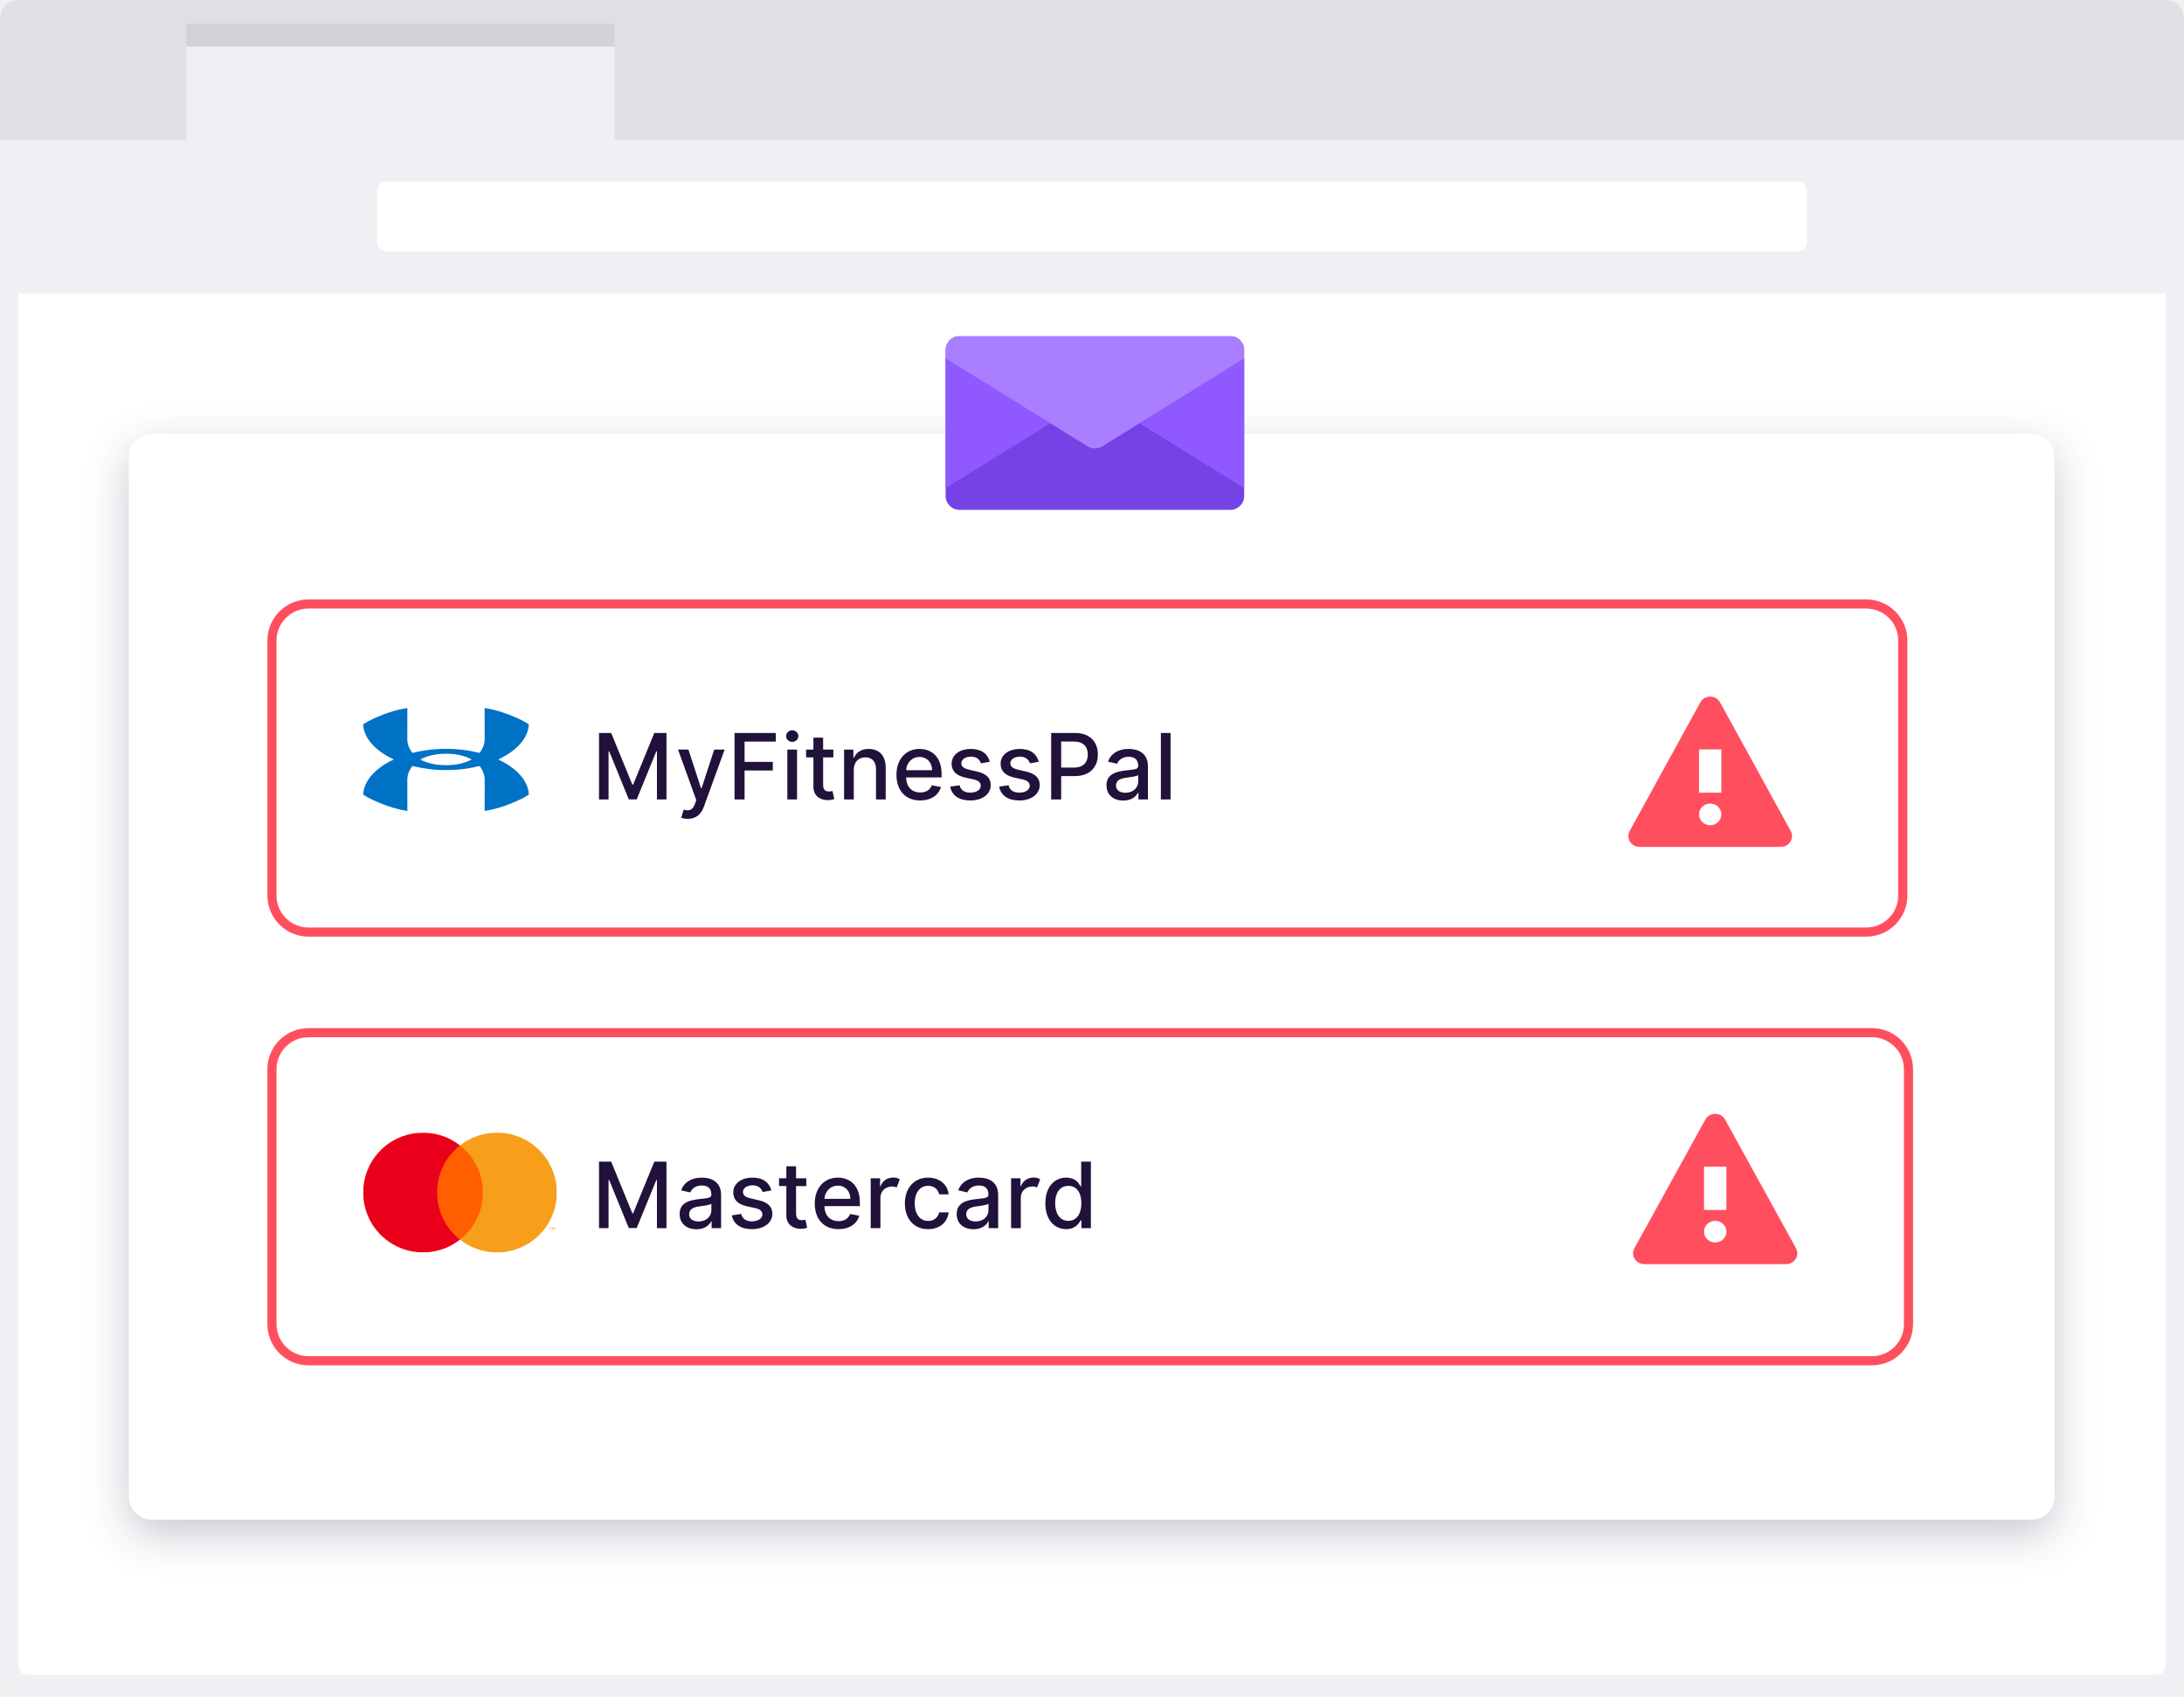
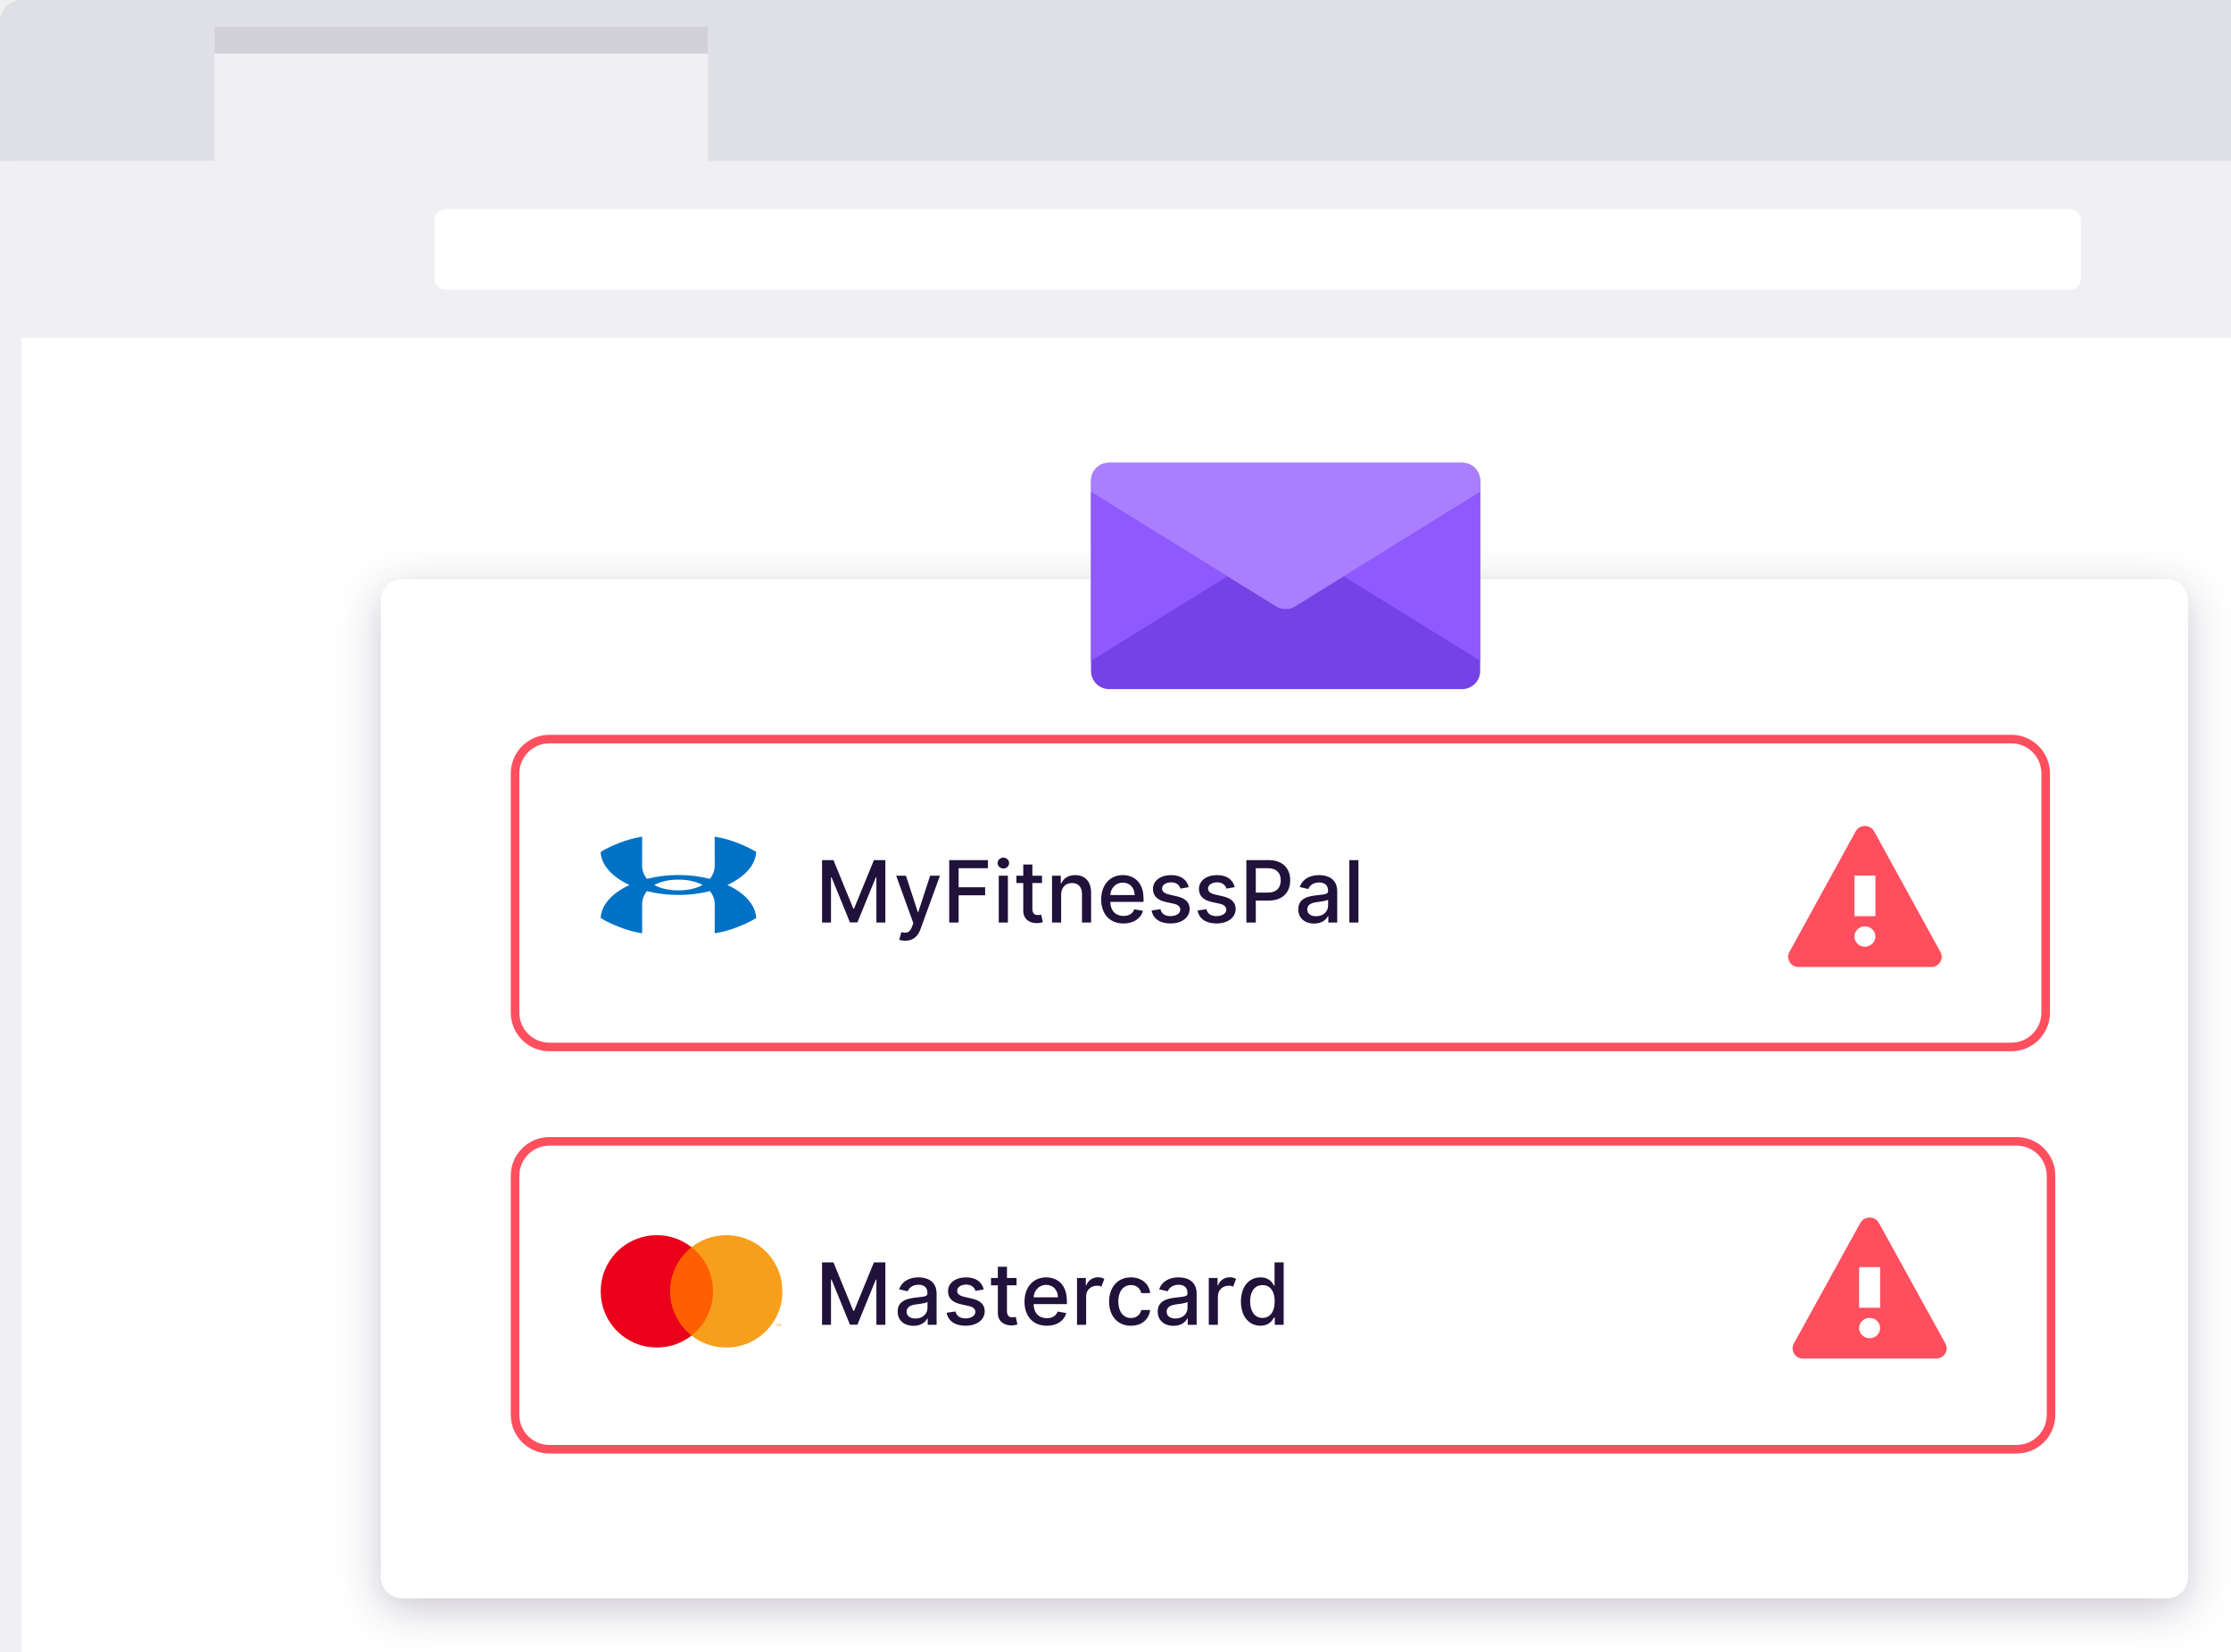
- <svg xmlns="http://www.w3.org/2000/svg" width="416" height="323" viewBox="0 0 416 323">
+ <svg xmlns="http://www.w3.org/2000/svg" xmlns:xlink="http://www.w3.org/1999/xlink" width="416" height="308" viewBox="0 0 416 308">
  <defs>
-     <filter x="-3.7%" y="-5.3%" width="107.4%" height="113.2%" filterUnits="objectBoundingBox" id="a">
+     <rect id="b" x="0" y="0" width="337" height="190" rx="4" />
+     <filter x="-3.9%" y="-5.8%" width="107.7%" height="113.7%" filterUnits="objectBoundingBox" id="a">
      <feOffset dy="2" in="SourceAlpha" result="shadowOffsetOuter1" />
-       <feGaussianBlur stdDeviation="3" in="shadowOffsetOuter1" result="shadowBlurOuter1" />
+       <feGaussianBlur stdDeviation="4" in="shadowOffsetOuter1" result="shadowBlurOuter1" />
      <feColorMatrix values="0 0 0 0 0.125 0 0 0 0 0.071 0 0 0 0 0.227 0 0 0 0.24 0" in="shadowBlurOuter1" />
    </filter>
+     <path id="c" d="M0 .29h16.95v20.952H0z" />
+     <path id="e" d="M.072.288h16.95v20.955H.072z" />
+     <path id="g" d="M0 .478h72.568v27.29H0z" />
  </defs>
  <g fill="none" fill-rule="evenodd">
-     <g transform="matrix(1.36356 0 0 1.36356 0 0)">
-       <rect stroke="#F0F0F4" stroke-width="2.602" fill="#FFF" x="1.301" y="1.301" width="302.481" height="233.898" rx="2.602" />
-       <path fill="#F0F0F4" d="M0 19.515h305.083v21.466H0z" />
-       <rect fill="#FFF" x="52.69" y="25.369" width="199.702" height="9.757" rx="1.301" />
-       <path d="M2.602 0h299.879a2.602 2.602 0 0 1 2.602 2.602v16.913H0V2.602A2.602 2.602 0 0 1 2.602 0z" fill="#DFDFE6" />
-       <path fill="#F0F0F4" d="M26.02 3.252h59.846v17.563H26.02z" />
-       <path fill="#D1D1D7" d="M26.02 3.252h59.846v3.252H26.02z" />
+     <g>
+       <rect stroke="#F0F0F4" stroke-width="4" fill="#FFF" x="2" y="2" width="465" height="311" rx="4" />
+       <path fill="#F0F0F4" d="M0 30h469v33H0z" />
+       <rect fill="#FFF" x="81" y="39" width="307" height="15" rx="2" />
+       <path d="M4 0h461a4 4 0 0 1 4 4v26H0V4a4 4 0 0 1 4-4z" fill="#DFDFE6" />
+       <path fill="#F0F0F4" d="M40 5h92v27H40z" />
+       <path fill="#D1D1D7" d="M40 5h92v5H40z" />
    </g>
-     <g transform="matrix(1.36356 0 0 1.36356 24.544 82.579)">
-       <rect width="269" height="151.662" rx="3.193" fill="#000" filter="url(#a)" />
-       <rect width="269" height="151.662" rx="3.193" fill="#FFF" />
+     <g transform="translate(71 108)">
+       <use fill="#000" filter="url(#a)" xlink:href="#b" />
+       <use fill="#FFF" xlink:href="#b" />
    </g>
-     <g transform="matrix(1.36356 0 0 1.36356 50.929 114.143)">
-       <rect stroke="#FF4F5E" stroke-width="1.277" fill="#FFF" x=".639" y=".639" width="227.815" height="45.818" rx="5.109" />
-       <path d="M47.66 27.938v-6.726h.086l2.74 6.712h1.106l2.74-6.708h.086v6.722h1.333v-9.289h-1.7l-2.958 7.22h-.109l-2.957-7.22h-1.7v9.289h1.333zm11.062 2.707c1.124 0 1.855-.607 2.25-1.691l2.902-7.983h-1.456l-1.764 5.407h-.073l-1.764-5.407h-1.451l2.548 7.057-.2.55c-.34.906-.825.983-1.573.784l-.326 1.125c.145.068.485.158.907.158zm7.936-2.707v-4.05h3.946v-1.202h-3.946v-2.83h4.359v-1.207h-5.76v9.289h1.401zm6.658-8.041c.468 0 .858-.363.858-.808 0-.444-.39-.812-.858-.812-.471 0-.857.368-.857.812 0 .445.386.808.857.808zm.672 8.04v-6.966h-1.356v6.967h1.356zm4.322.091c.43-.004.72-.086.88-.145l-.245-1.12-.116.023a1.928 1.928 0 0 1-.36.036c-.44 0-.835-.145-.835-.93V22.06h1.429V20.97h-1.429v-1.669h-1.356v1.67h-1.02v1.088h1.02v4.113c-.005 1.266.961 1.878 2.032 1.855zm3.605-.09V23.8c0-1.11.68-1.746 1.624-1.746.92 0 1.479.604 1.479 1.615v4.268h1.356v-4.431c0-1.724-.948-2.626-2.372-2.626-1.048 0-1.733.485-2.055 1.224h-.086v-1.134h-1.302v6.967h1.356zm9.275.14c1.52 0 2.594-.748 2.903-1.882l-1.284-.231c-.245.657-.834.993-1.605.993-1.161 0-1.941-.753-1.978-2.095h4.953v-.481c0-2.517-1.506-3.501-3.084-3.501-1.941 0-3.22 1.478-3.22 3.619 0 2.163 1.26 3.578 3.315 3.578zm1.66-4.231h-3.62c.055-.989.772-1.846 1.874-1.846 1.052 0 1.742.78 1.746 1.846zm5.347 4.231c1.683 0 2.848-.893 2.848-2.154 0-.984-.625-1.592-1.904-1.887l-1.107-.254c-.767-.181-1.098-.44-1.093-.911-.005-.535.576-.916 1.347-.916.844 0 1.234.467 1.392.934l1.23-.218c-.282-1.084-1.13-1.791-2.636-1.791-1.573 0-2.69.83-2.69 2.063 0 .989.6 1.647 1.906 1.937l1.179.258c.671.15.984.45.984.885 0 .54-.576.961-1.465.961-.812 0-1.333-.349-1.497-1.034l-1.31.2c.227 1.233 1.252 1.927 2.816 1.927zm6.844 0c1.683 0 2.848-.893 2.848-2.154 0-.984-.626-1.592-1.905-1.887l-1.106-.254c-.767-.181-1.098-.44-1.093-.911-.005-.535.576-.916 1.347-.916.843 0 1.233.467 1.392.934l1.23-.218c-.282-1.084-1.13-1.791-2.636-1.791-1.574 0-2.69.83-2.69 2.063 0 .989.6 1.647 1.906 1.937l1.179.258c.671.15.984.45.984.885 0 .54-.576.961-1.465.961-.812 0-1.333-.349-1.497-1.034l-1.31.2c.226 1.233 1.251 1.927 2.816 1.927zm5.846-.14v-3.266h1.905c2.154 0 3.22-1.301 3.22-3.016 0-1.71-1.057-3.007-3.216-3.007h-3.31v9.289h1.401zm1.778-4.454h-1.778v-3.633h1.76c1.388 0 1.955.753 1.955 1.805s-.567 1.828-1.937 1.828zm6.903 4.608c1.152 0 1.8-.585 2.059-1.107h.054v.953h1.325v-4.626c0-2.028-1.597-2.431-2.704-2.431-1.26 0-2.421.508-2.875 1.778l1.274.29c.2-.495.708-.97 1.62-.97.875 0 1.324.457 1.324 1.246v.032c0 .495-.508.486-1.76.63-1.32.155-2.671.5-2.671 2.082 0 1.37 1.03 2.123 2.354 2.123zm.295-1.089c-.767 0-1.32-.344-1.32-1.016 0-.725.644-.984 1.428-1.088.44-.059 1.483-.177 1.678-.372v.898c0 .826-.657 1.578-1.786 1.578zm6.304.935v-9.289h-1.356v9.289h1.356z" fill="#20123A" fill-rule="nonzero" />
-       <path d="M32.241 22.35c2.536-1.176 4.192-2.94 4.282-4.898 0 0-.668-.544-2.83-1.38-1.898-.737-3.346-.906-3.346-.906l.007 4.364c0 .652-.25 1.318-.719 1.907a19.066 19.066 0 0 0-4.68-.571h-.002c-1.664 0-3.25.206-4.686.573-.47-.59-.72-1.257-.72-1.91l.007-4.363s-1.448.17-3.346.905c-2.162.837-2.83 1.381-2.83 1.381.09 1.959 1.747 3.724 4.285 4.9-2.536 1.175-4.193 2.94-4.282 4.897 0 0 .668.543 2.83 1.381 1.898.736 3.346.904 3.346.904l-.007-4.362c0-.653.249-1.32.719-1.908 1.435.365 3.018.57 4.68.571h.002c1.665 0 3.25-.207 4.686-.572.471.59.72 1.256.72 1.909l-.007 4.362s1.448-.168 3.346-.904c2.161-.838 2.83-1.381 2.83-1.381-.09-1.959-1.747-3.724-4.285-4.9m-3.697 0c-.878.483-2.076.799-3.547.799h-.094c-1.469 0-2.666-.315-3.543-.797.877-.482 2.075-.798 3.546-.798H25c1.469 0 2.666.315 3.544.796" fill="#0072C6" />
-       <path d="M212.795 32.333l-9.872-17.962c-.586-1.068-2.163-1.068-2.75 0l-9.871 17.962c-.553 1.007.2 2.225 1.376 2.225h19.742c1.176 0 1.928-1.218 1.375-2.225z" fill="#FF4F5E" fill-rule="nonzero" />
-       <path d="M201.549 31.533c-.86 0-1.559-.678-1.559-1.513 0-.835.698-1.512 1.559-1.512.86 0 1.558.677 1.558 1.512s-.698 1.513-1.558 1.513zM203.107 26.995h-3.117v-6.05h3.117z" fill="#FFF" />
+     <g transform="translate(95.241 137)">
+       <rect stroke="#FF4F5E" stroke-width="1.6" fill="#FFF" x=".8" y=".8" width="285.403" height="57.4" rx="6.4" />
+       <path d="M59.708 35v-8.426h.108l3.432 8.409h1.386l3.432-8.403h.108V35h1.67V23.364h-2.13l-3.705 9.045h-.136l-3.705-9.045h-2.13V35h1.67zm13.858 3.392c1.409 0 2.324-.761 2.818-2.12l3.636-10h-1.824l-2.21 6.773h-.09l-2.21-6.772h-1.82l3.194 8.84-.25.688c-.426 1.136-1.034 1.233-1.971.983l-.41 1.41c.182.084.608.198 1.137.198zM83.509 35v-5.074h4.943V28.42H83.51v-3.545h5.46v-1.511h-7.216V35h1.756zm8.34-10.074c.586 0 1.075-.454 1.075-1.011 0-.557-.489-1.017-1.074-1.017-.591 0-1.074.46-1.074 1.017 0 .557.483 1.011 1.074 1.011zM92.692 35v-8.727h-1.7V35h1.7zm5.415.114c.54-.006.903-.108 1.102-.182l-.307-1.404-.145.03c-.116.022-.27.044-.452.044-.55 0-1.045-.182-1.045-1.164v-4.802h1.79v-1.363h-1.79v-2.091H95.56v2.09h-1.278v1.364h1.278v5.154c-.006 1.585 1.205 2.352 2.546 2.324zm4.517-.114v-5.182c0-1.392.852-2.187 2.034-2.187 1.153 0 1.852.755 1.852 2.022V35h1.699v-5.551c0-2.16-1.188-3.29-2.972-3.29-1.312 0-2.17.608-2.574 1.534h-.108v-1.42h-1.63V35h1.699zm11.619.176c1.903 0 3.25-.937 3.636-2.358l-1.608-.29c-.307.824-1.045 1.245-2.011 1.245-1.455 0-2.432-.943-2.477-2.625h6.204v-.603c0-3.153-1.886-4.386-3.863-4.386-2.432 0-4.034 1.852-4.034 4.534 0 2.71 1.579 4.483 4.153 4.483zm2.08-5.301h-4.535c.069-1.239.966-2.312 2.347-2.312 1.318 0 2.182.977 2.187 2.312zm6.698 5.301c2.108 0 3.568-1.12 3.568-2.699 0-1.233-.784-1.994-2.386-2.363l-1.386-.319c-.96-.227-1.375-.55-1.37-1.142-.005-.67.722-1.147 1.688-1.147 1.057 0 1.545.585 1.744 1.17l1.54-.273c-.352-1.358-1.415-2.244-3.301-2.244-1.972 0-3.37 1.04-3.37 2.585 0 1.239.75 2.063 2.387 2.426l1.477.324c.841.188 1.233.563 1.233 1.108 0 .676-.721 1.205-1.835 1.205-1.017 0-1.67-.438-1.875-1.296l-1.642.25c.284 1.546 1.568 2.415 3.528 2.415zm8.574 0c2.108 0 3.568-1.12 3.568-2.699 0-1.233-.784-1.994-2.386-2.363l-1.386-.319c-.96-.227-1.375-.55-1.37-1.142-.005-.67.722-1.147 1.688-1.147 1.057 0 1.545.585 1.744 1.17l1.54-.273c-.352-1.358-1.415-2.244-3.301-2.244-1.972 0-3.37 1.04-3.37 2.585 0 1.239.75 2.063 2.387 2.426l1.477.324c.841.188 1.233.563 1.233 1.108 0 .676-.722 1.205-1.835 1.205-1.017 0-1.67-.438-1.875-1.296l-1.642.25c.284 1.546 1.568 2.415 3.528 2.415zm7.324-.176v-4.09h2.386c2.7 0 4.034-1.632 4.034-3.78 0-2.141-1.323-3.766-4.028-3.766h-4.148V35h1.756zm2.227-5.58h-2.227v-4.55h2.205c1.738 0 2.448.943 2.448 2.26 0 1.319-.71 2.29-2.426 2.29zm8.648 5.773c1.443 0 2.256-.733 2.58-1.386h.068V35h1.659v-5.795c0-2.54-2-3.046-3.387-3.046-1.579 0-3.034.636-3.602 2.227l1.597.364c.25-.62.886-1.216 2.028-1.216 1.097 0 1.66.574 1.66 1.563v.04c0 .619-.637.607-2.205.79-1.654.192-3.347.624-3.347 2.607 0 1.716 1.29 2.66 2.949 2.66zm.37-1.363c-.96 0-1.654-.432-1.654-1.273 0-.91.807-1.233 1.79-1.364.55-.074 1.858-.221 2.102-.466v1.125c0 1.034-.824 1.978-2.239 1.978zM158.06 35V23.364h-1.699V35h1.7z" fill="#20123A" fill-rule="nonzero" />
+       <path d="M40.392 28c3.177-1.473 5.25-3.683 5.364-6.136 0 0-.838-.682-3.546-1.73C39.832 19.212 38.02 19 38.02 19l.008 5.466c0 .817-.312 1.652-.9 2.39a23.886 23.886 0 0 0-5.865-.716h-.001c-2.085 0-4.072.259-5.87.718-.59-.739-.902-1.574-.902-2.392L24.496 19s-1.813.212-4.191 1.134c-2.708 1.048-3.546 1.73-3.546 1.73.113 2.454 2.19 4.665 5.369 6.137-3.178 1.473-5.252 3.684-5.364 6.136 0 0 .837.681 3.544 1.73C22.688 36.79 24.5 37 24.5 37l-.008-5.465c0-.817.312-1.652.9-2.39 1.798.457 3.781.715 5.865.716h.001c2.086-.001 4.072-.26 5.871-.718.59.739.902 1.574.902 2.392L38.022 37s1.814-.21 4.192-1.132c2.708-1.05 3.545-1.731 3.545-1.731-.112-2.454-2.189-4.665-5.367-6.137m-4.633 0c-1.1.604-2.6 1-4.443 1H31.198c-1.84 0-3.34-.396-4.439-.999 1.1-.604 2.6-1 4.443-1H31.32c1.84 0 3.34.395 4.44.998" fill="#0072C6" />
+       <path d="M266.587 40.506L254.22 18.003c-.734-1.337-2.71-1.337-3.447 0l-12.365 22.503c-.693 1.262.25 2.788 1.724 2.788h24.733c1.472 0 2.415-1.526 1.722-2.788z" fill="#FF4F5E" fill-rule="nonzero" />
+       <path d="M252.498 39.504c-1.078 0-1.953-.849-1.953-1.895s.875-1.895 1.953-1.895c1.077 0 1.952.849 1.952 1.895s-.875 1.895-1.952 1.895zM254.45 33.819h-3.905v-7.58h3.905z" fill="#FFF" />
    </g>
-     <g transform="matrix(1.36356 0 0 1.36356 50.929 195.775)">
-       <rect stroke="#FF4F5E" stroke-width="1.277" fill="#FFF" x=".639" y=".639" width="228.61" height="45.818" rx="5.109" />
-       <path fill="#FF5F00" d="M23.248 29.538h7.317V16.39h-7.317z" />
-       <g transform="translate(13.377 14.37)">
-         <mask id="b" fill="#fff">
-           <path d="M0 .231h13.53v16.725H0z" />
+     <g transform="translate(95.241 212)">
+       <rect stroke="#FF4F5E" stroke-width="1.6" fill="#FFF" x=".8" y=".8" width="286.4" height="57.4" rx="6.4" />
+       <path fill="#FF5F00" d="M29.125 37.005h9.167V20.532h-9.167z" />
+       <g transform="translate(16.759 18.003)">
+         <mask id="d" fill="#fff">
+           <use xlink:href="#c" />
        </mask>
-         <path d="M10.336 8.595a8.348 8.348 0 0 1 3.194-6.576 8.362 8.362 0 1 0 0 13.15 8.348 8.348 0 0 1-3.194-6.574" fill="#EB001B" mask="url(#b)" />
+         <path d="M12.948 10.767A10.458 10.458 0 0 1 16.95 2.53C12.4-1.046 5.815-.256 2.24 4.293-1.335 8.84-.546 15.428 4.003 19.003a10.476 10.476 0 0 0 12.947 0 10.459 10.459 0 0 1-4.002-8.236" fill="#EB001B" mask="url(#d)" />
      </g>
-       <g transform="translate(26.85 14.37)">
-         <mask id="c" fill="#fff">
-           <path d="M.057.23h13.531v16.727H.057z" />
+       <g transform="translate(33.637 18.003)">
+         <mask id="f" fill="#fff">
+           <use xlink:href="#e" />
        </mask>
-         <path d="M13.588 8.595a8.362 8.362 0 0 1-13.53 6.573 8.362 8.362 0 0 0 0-13.15 8.362 8.362 0 0 1 13.53 6.574v.003z" fill="#F79E1B" mask="url(#c)" />
+         <path d="M17.023 10.767c0 5.786-4.691 10.476-10.477 10.476-2.348 0-4.628-.79-6.474-2.24C4.62 15.428 5.41 8.84 1.835 4.293A10.478 10.478 0 0 0 .072 2.529C4.62-1.047 11.206-.259 14.782 4.29a10.477 10.477 0 0 1 2.24 6.475v.003z" fill="#F79E1B" mask="url(#f)" />
      </g>
-       <path d="M40.175 28.145v-.325h-.084l-.097.232-.098-.232h-.074v.325h.06V27.9l.09.211h.063l.09-.211v.246l.05-.002zm-.537 0v-.27h.11v-.055h-.277v.055h.118v.27h.05z" fill="#F79E1B" />
+       <path d="M50.33 35.26v-.408h-.104l-.122.291-.123-.291h-.093v.407h.076v-.305l.114.265h.078l.113-.265v.308l.061-.003zm-.672 0v-.338h.137v-.07h-.346v.07h.148v.337h.061z" fill="#F79E1B" />
      <g>
-         <path d="M213.534 30.737l-9.906-17.963c-.588-1.068-2.171-1.068-2.76 0l-9.905 17.963c-.556 1.007.2 2.225 1.38 2.225h19.812c1.179 0 1.934-1.218 1.379-2.225z" fill="#FF4F5E" fill-rule="nonzero" />
-         <path d="M202.248 29.936c-.863 0-1.564-.677-1.564-1.512s.701-1.513 1.564-1.513c.864 0 1.564.678 1.564 1.513 0 .835-.7 1.512-1.564 1.512zM203.812 25.399h-3.128v-6.05h3.128z" fill="#FFF" />
+         <path d="M267.513 38.506l-12.41-22.503c-.737-1.337-2.72-1.337-3.459 0l-12.408 22.503c-.696 1.262.25 2.788 1.73 2.788h24.819c1.477 0 2.423-1.526 1.728-2.788z" fill="#FF4F5E" fill-rule="nonzero" />
+         <path d="M253.374 37.504c-1.081 0-1.959-.849-1.959-1.895s.878-1.895 1.96-1.895c1.08 0 1.959.849 1.959 1.895s-.878 1.895-1.96 1.895zM255.334 31.819h-3.919v-7.58h3.919z" fill="#FFF" />
      </g>
-       <path d="M47.66 27.938v-6.726h.086l2.74 6.712h1.106l2.74-6.708h.086v6.722h1.333v-9.289h-1.7l-2.958 7.22h-.109l-2.957-7.22h-1.7v9.289h1.333zm12.282.154c1.152 0 1.8-.585 2.059-1.107h.054v.953h1.324v-4.626c0-2.028-1.596-2.431-2.703-2.431-1.26 0-2.421.508-2.875 1.778l1.274.29c.2-.495.708-.97 1.62-.97.875 0 1.324.457 1.324 1.246v.032c0 .495-.508.486-1.76.63-1.32.155-2.671.5-2.671 2.082 0 1.37 1.03 2.123 2.354 2.123zm.294-1.089c-.766 0-1.32-.344-1.32-1.016 0-.725.645-.984 1.43-1.088.44-.059 1.482-.177 1.677-.372v.898c0 .826-.657 1.578-1.787 1.578zm7.457 1.075c1.682 0 2.848-.893 2.848-2.154 0-.984-.626-1.592-1.905-1.887l-1.107-.254c-.766-.181-1.097-.44-1.093-.911-.004-.535.576-.916 1.347-.916.844 0 1.234.467 1.393.934l1.229-.218c-.282-1.084-1.13-1.791-2.635-1.791-1.574 0-2.69.83-2.69 2.063 0 .989.599 1.647 1.905 1.937l1.18.258c.67.15.983.45.983.885 0 .54-.576.961-1.465.961-.811 0-1.333-.349-1.496-1.034l-1.31.2c.226 1.233 1.25 1.927 2.816 1.927zm6.834-.05c.431-.004.721-.086.88-.145l-.245-1.12-.115.023a1.928 1.928 0 0 1-.361.036c-.44 0-.834-.145-.834-.93V22.06h1.428V20.97h-1.428v-1.669h-1.357v1.67h-1.02v1.088h1.02v4.113c-.004 1.266.962 1.878 2.032 1.855zm5.252.05c1.52 0 2.594-.748 2.903-1.882l-1.284-.231c-.245.657-.834.993-1.605.993-1.161 0-1.941-.753-1.978-2.095h4.953v-.481c0-2.517-1.506-3.501-3.084-3.501-1.941 0-3.22 1.478-3.22 3.619 0 2.163 1.26 3.578 3.315 3.578zm1.66-4.231H77.82c.054-.989.771-1.846 1.873-1.846 1.052 0 1.742.78 1.746 1.846zm4.195 4.09v-4.253c0-.908.703-1.565 1.642-1.565.263 0 .467.054.63.136l.436-1.134a1.607 1.607 0 0 0-.912-.254c-.825 0-1.514.463-1.768 1.211h-.073v-1.107h-1.31v6.967h1.355zm6.667.141c1.647 0 2.712-.988 2.862-2.344h-1.32c-.172.752-.757 1.197-1.533 1.197-1.147 0-1.886-.957-1.886-2.476 0-1.493.753-2.431 1.886-2.431.862 0 1.388.544 1.533 1.197h1.32c-.145-1.406-1.292-2.34-2.875-2.34-1.964 0-3.234 1.478-3.234 3.605 0 2.1 1.225 3.592 3.247 3.592zm6.345.014c1.152 0 1.8-.585 2.06-1.107h.054v.953h1.324v-4.626c0-2.028-1.596-2.431-2.703-2.431-1.26 0-2.422.508-2.875 1.778l1.274.29c.2-.495.707-.97 1.62-.97.874 0 1.323.457 1.323 1.246v.032c0 .495-.508.486-1.76.63-1.32.155-2.67.5-2.67 2.082 0 1.37 1.029 2.123 2.353 2.123zm.295-1.089c-.766 0-1.32-.344-1.32-1.016 0-.725.644-.984 1.429-1.088.44-.059 1.483-.177 1.678-.372v.898c0 .826-.658 1.578-1.787 1.578zm6.304.935v-4.254c0-.908.703-1.565 1.642-1.565.263 0 .467.054.63.136l.436-1.134a1.607 1.607 0 0 0-.912-.254c-.825 0-1.515.463-1.769 1.211h-.072v-1.107h-1.31v6.967h1.355zm6.34.136c1.27 0 1.77-.776 2.014-1.22h.114v1.084h1.324v-9.289h-1.356v3.452h-.082c-.245-.431-.707-1.22-2.004-1.22-1.683 0-2.921 1.329-2.921 3.587 0 2.254 1.22 3.606 2.912 3.606zm.3-1.157c-1.211 0-1.841-1.066-1.841-2.462 0-1.384.616-2.422 1.84-2.422 1.185 0 1.82.966 1.82 2.422 0 1.464-.649 2.462-1.82 2.462z" fill="#20123A" fill-rule="nonzero" />
+       <path d="M59.708 35v-8.426h.108l3.432 8.409h1.386l3.432-8.403h.108V35h1.67V23.364h-2.13l-3.705 9.045h-.136l-3.705-9.045h-2.13V35h1.67zm15.386.193c1.443 0 2.256-.733 2.58-1.386h.068V35H79.4v-5.795c0-2.54-2-3.046-3.386-3.046-1.58 0-3.034.636-3.603 2.227l1.597.364c.25-.62.886-1.216 2.028-1.216 1.097 0 1.66.574 1.66 1.563v.04c0 .619-.637.607-2.205.79-1.653.192-3.347.624-3.347 2.607 0 1.716 1.29 2.66 2.95 2.66zm.37-1.363c-.96 0-1.654-.432-1.654-1.273 0-.91.807-1.233 1.79-1.364.551-.074 1.858-.221 2.102-.466v1.125c0 1.034-.824 1.978-2.239 1.978zm9.34 1.346c2.108 0 3.569-1.12 3.569-2.699 0-1.233-.785-1.994-2.387-2.363l-1.386-.319c-.96-.227-1.375-.55-1.37-1.142-.005-.67.722-1.147 1.688-1.147 1.057 0 1.545.585 1.744 1.17l1.54-.273c-.352-1.358-1.415-2.244-3.301-2.244-1.972 0-3.37 1.04-3.37 2.585 0 1.239.75 2.063 2.387 2.426l1.477.324c.841.188 1.233.563 1.233 1.108 0 .676-.721 1.205-1.835 1.205-1.017 0-1.67-.438-1.875-1.296l-1.642.25c.284 1.546 1.568 2.415 3.528 2.415zm8.563-.062c.54-.006.903-.108 1.102-.182l-.307-1.404-.144.03c-.116.022-.27.044-.452.044-.551 0-1.046-.182-1.046-1.164v-4.802h1.79v-1.363h-1.79v-2.091h-1.699v2.09h-1.278v1.364h1.278v5.154c-.005 1.585 1.205 2.352 2.546 2.324zm6.58.062c1.903 0 3.25-.937 3.636-2.358l-1.608-.29c-.307.824-1.046 1.245-2.012 1.245-1.454 0-2.431-.943-2.477-2.625h6.205v-.603c0-3.153-1.887-4.386-3.864-4.386-2.432 0-4.034 1.852-4.034 4.534 0 2.71 1.58 4.483 4.153 4.483zm2.079-5.301h-4.534c.068-1.239.966-2.312 2.346-2.312 1.319 0 2.182.977 2.188 2.312zM107.282 35v-5.33c0-1.136.88-1.96 2.056-1.96.33 0 .586.068.79.17l.546-1.42c-.29-.193-.665-.318-1.142-.318-1.034 0-1.898.58-2.216 1.517h-.091v-1.386h-1.642V35h1.699zm8.352.176c2.062 0 3.398-1.238 3.585-2.937h-1.653c-.216.943-.95 1.5-1.92 1.5-1.438 0-2.364-1.2-2.364-3.103 0-1.869.943-3.045 2.363-3.045 1.08 0 1.739.682 1.92 1.5h1.654c-.182-1.761-1.62-2.932-3.602-2.932-2.46 0-4.051 1.852-4.051 4.517 0 2.63 1.534 4.5 4.068 4.5zm7.949.017c1.443 0 2.255-.733 2.58-1.386h.068V35h1.659v-5.795c0-2.54-2-3.046-3.387-3.046-1.58 0-3.034.636-3.602 2.227l1.597.364c.25-.62.886-1.216 2.028-1.216 1.097 0 1.66.574 1.66 1.563v.04c0 .619-.637.607-2.205.79-1.654.192-3.347.624-3.347 2.607 0 1.716 1.29 2.66 2.949 2.66zm.37-1.363c-.961 0-1.654-.432-1.654-1.273 0-.91.807-1.233 1.79-1.364.55-.074 1.857-.221 2.102-.466v1.125c0 1.034-.824 1.978-2.239 1.978zM131.85 35v-5.33c0-1.136.88-1.96 2.057-1.96.33 0 .585.068.79.17l.545-1.42c-.29-.193-.665-.318-1.142-.318-1.034 0-1.898.58-2.216 1.517h-.091v-1.386h-1.642V35h1.699zm7.943.17c1.591 0 2.216-.971 2.523-1.528h.142V35h1.659V23.364h-1.699v4.324h-.102c-.307-.54-.887-1.529-2.512-1.529-2.108 0-3.659 1.665-3.659 4.494 0 2.824 1.529 4.517 3.648 4.517zm.375-1.448c-1.517 0-2.307-1.336-2.307-3.086 0-1.733.773-3.034 2.307-3.034 1.483 0 2.278 1.21 2.278 3.034 0 1.836-.812 3.086-2.278 3.086z" fill="#20123A" fill-rule="nonzero" />
    </g>
    <g>
-       <path d="M234.34 97.09a2.647 2.647 0 0 0 2.647-2.647V66.662a2.647 2.647 0 0 0-2.647-2.647h-51.577a2.647 2.647 0 0 0-2.647 2.647v27.781a2.647 2.647 0 0 0 2.647 2.648h51.577z" fill="#7542E5" />
-       <path fill="#9059FF" d="M236.988 92.946V68.26l-19.932 12.343zM200.048 80.603L180.116 68.26v24.686z" />
-       <g transform="matrix(-1.36356 0 0 -1.36356 236.988 85.777)">
-         <mask id="d" fill="#fff">
-           <path d="M0 .275h41.708V15.96H0z" />
+       <path d="M272.622 128.484a3.378 3.378 0 0 0 3.378-3.378V89.658a3.378 3.378 0 0 0-3.378-3.378H206.81a3.378 3.378 0 0 0-3.378 3.378v35.448a3.378 3.378 0 0 0 3.378 3.378h65.812z" fill="#7542E5" />
+       <path fill="#9059FF" d="M276 123.196v-31.5l-25.433 15.75zM228.865 107.446l-25.433-15.75v31.5z" />
+       <g transform="rotate(-180 138 57.024)">
+         <mask id="h" fill="#fff">
+           <use xlink:href="#g" />
        </mask>
-         <path d="M27.09 3.795L21.877.565a1.942 1.942 0 0 0-2.044 0l-5.214 3.23L0 12.847v1.17c0 1.073.87 1.943 1.943 1.943h37.822c1.073 0 1.943-.87 1.943-1.943v-1.17L27.091 3.795z" fill="#A97EFF" mask="url(#d)" />
+         <path d="M47.135 6.602L38.062.984a3.379 3.379 0 0 0-3.556 0l-9.073 5.618L0 22.352v2.036a3.38 3.38 0 0 0 3.38 3.38h65.807a3.38 3.38 0 0 0 3.38-3.38v-2.036L47.136 6.602z" fill="#A97EFF" mask="url(#h)" />
      </g>
    </g>
  </g>
</svg>
